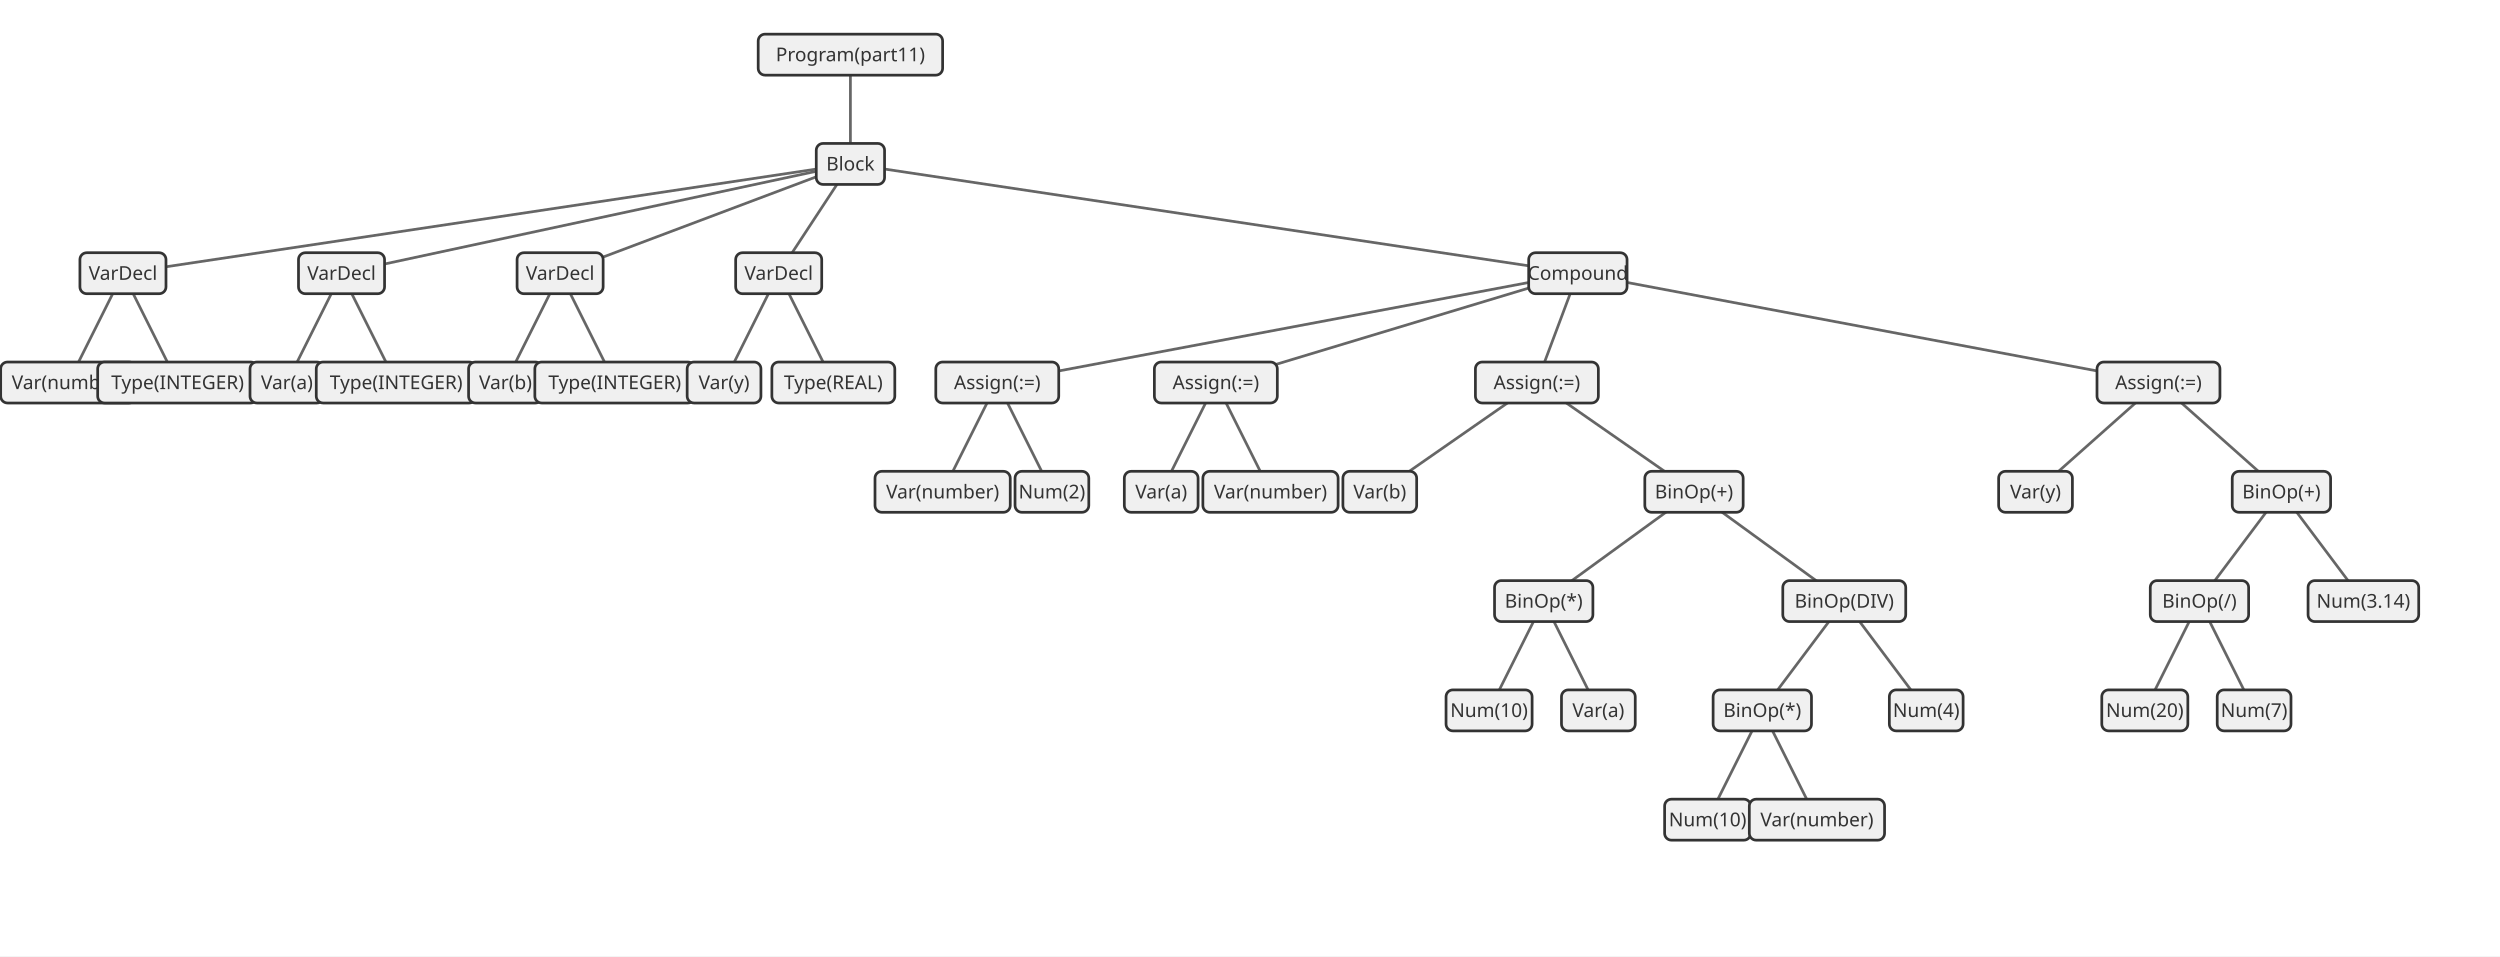
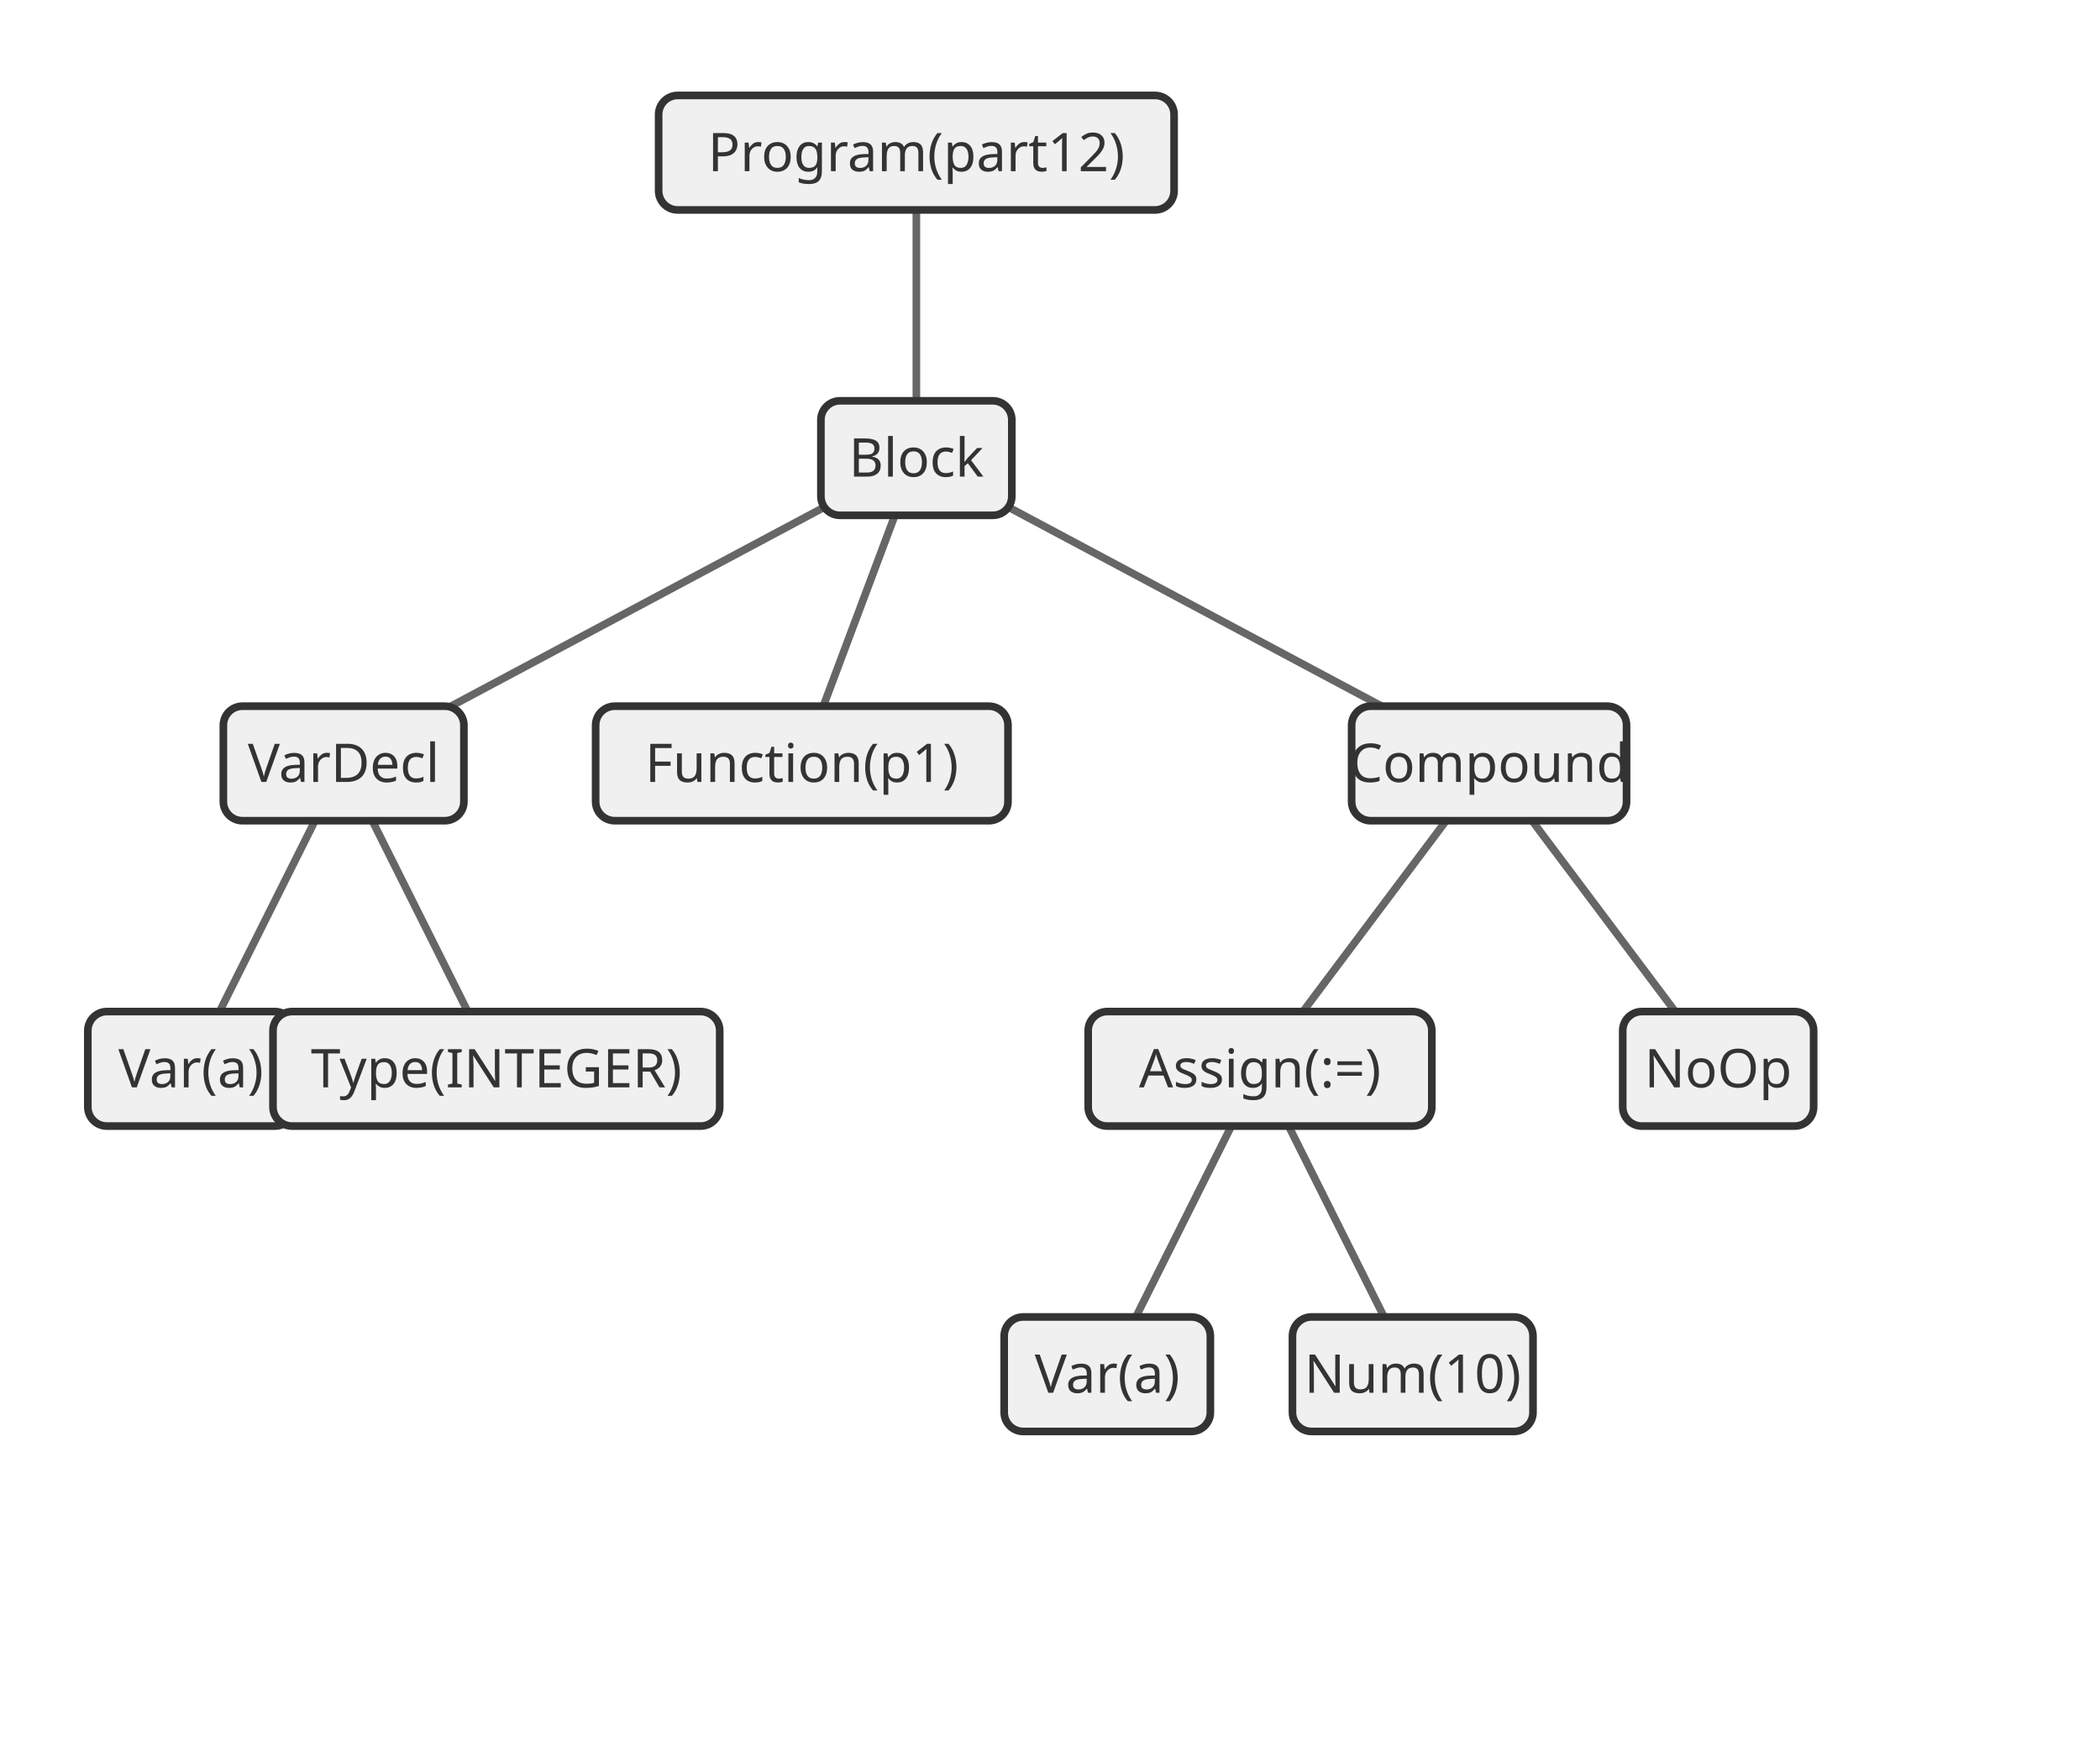
- <svg xmlns="http://www.w3.org/2000/svg" width="1830" height="700">
+ <svg xmlns="http://www.w3.org/2000/svg" width="550" height="460">
  <style>
            .node { fill: #f0f0f0; stroke: #333; stroke-width: 2; }
            .text { font-family: sans-serif; font-size: 14px; text-anchor: middle; dominant-baseline: middle; fill: #333; }
            .link { stroke: #666; stroke-width: 2; }
        </style>
-   <rect x="0" y="0" width="1830" height="700" fill="#ffffff" />
-   <line x1="622.5" y1="40" x2="622.5" y2="120" class="link" />
-   <line x1="622.5" y1="120" x2="90" y2="200" class="link" />
-   <line x1="622.5" y1="120" x2="250" y2="200" class="link" />
-   <line x1="622.5" y1="120" x2="410" y2="200" class="link" />
-   <line x1="622.5" y1="120" x2="570" y2="200" class="link" />
-   <line x1="622.5" y1="120" x2="1155" y2="200" class="link" />
+   <rect x="0" y="0" width="550" height="460" fill="#ffffff" />
+   <line x1="240" y1="40" x2="240" y2="120" class="link" />
+   <line x1="240" y1="120" x2="90" y2="200" class="link" />
+   <line x1="240" y1="120" x2="210" y2="200" class="link" />
+   <line x1="240" y1="120" x2="390" y2="200" class="link" />
  <line x1="90" y1="200" x2="50" y2="280" class="link" />
  <line x1="90" y1="200" x2="130" y2="280" class="link" />
-   <line x1="250" y1="200" x2="210" y2="280" class="link" />
-   <line x1="250" y1="200" x2="290" y2="280" class="link" />
-   <line x1="410" y1="200" x2="370" y2="280" class="link" />
-   <line x1="410" y1="200" x2="450" y2="280" class="link" />
-   <line x1="570" y1="200" x2="530" y2="280" class="link" />
-   <line x1="570" y1="200" x2="610" y2="280" class="link" />
-   <line x1="1155" y1="200" x2="730" y2="280" class="link" />
-   <line x1="1155" y1="200" x2="890" y2="280" class="link" />
-   <line x1="1155" y1="200" x2="1125" y2="280" class="link" />
-   <line x1="1155" y1="200" x2="1580" y2="280" class="link" />
-   <line x1="730" y1="280" x2="690" y2="360" class="link" />
-   <line x1="730" y1="280" x2="770" y2="360" class="link" />
-   <line x1="890" y1="280" x2="850" y2="360" class="link" />
-   <line x1="890" y1="280" x2="930" y2="360" class="link" />
-   <line x1="1125" y1="280" x2="1010" y2="360" class="link" />
-   <line x1="1125" y1="280" x2="1240" y2="360" class="link" />
-   <line x1="1240" y1="360" x2="1130" y2="440" class="link" />
-   <line x1="1240" y1="360" x2="1350" y2="440" class="link" />
-   <line x1="1130" y1="440" x2="1090" y2="520" class="link" />
-   <line x1="1130" y1="440" x2="1170" y2="520" class="link" />
-   <line x1="1350" y1="440" x2="1290" y2="520" class="link" />
-   <line x1="1350" y1="440" x2="1410" y2="520" class="link" />
-   <line x1="1290" y1="520" x2="1250" y2="600" class="link" />
-   <line x1="1290" y1="520" x2="1330" y2="600" class="link" />
-   <line x1="1580" y1="280" x2="1490" y2="360" class="link" />
-   <line x1="1580" y1="280" x2="1670" y2="360" class="link" />
-   <line x1="1670" y1="360" x2="1610" y2="440" class="link" />
-   <line x1="1670" y1="360" x2="1730" y2="440" class="link" />
-   <line x1="1610" y1="440" x2="1570" y2="520" class="link" />
-   <line x1="1610" y1="440" x2="1650" y2="520" class="link" />
-   <g transform="translate(622.5, 40)">
+   <line x1="390" y1="200" x2="330" y2="280" class="link" />
+   <line x1="390" y1="200" x2="450" y2="280" class="link" />
+   <line x1="330" y1="280" x2="290" y2="360" class="link" />
+   <line x1="330" y1="280" x2="370" y2="360" class="link" />
+   <g transform="translate(240, 40)">
    <rect x="-67.5" y="-15" width="135" height="30" rx="5" class="node" />
-     <text class="text">Program(part11)</text>
+     <text class="text">Program(part12)</text>
  </g>
-   <g transform="translate(622.5, 120)">
+   <g transform="translate(240, 120)">
    <rect x="-25" y="-15" width="50" height="30" rx="5" class="node" />
    <text class="text">Block</text>
  </g>
  <g transform="translate(90, 200)">
    <rect x="-31.5" y="-15" width="63" height="30" rx="5" class="node" />
    <text class="text">VarDecl</text>
  </g>
  <g transform="translate(50, 280)">
-     <rect x="-49.5" y="-15" width="99" height="30" rx="5" class="node" />
-     <text class="text">Var(number)</text>
+     <rect x="-27" y="-15" width="54" height="30" rx="5" class="node" />
+     <text class="text">Var(a)</text>
  </g>
  <g transform="translate(130, 280)">
    <rect x="-58.5" y="-15" width="117" height="30" rx="5" class="node" />
    <text class="text">Type(INTEGER)</text>
  </g>
-   <g transform="translate(250, 200)">
-     <rect x="-31.5" y="-15" width="63" height="30" rx="5" class="node" />
-     <text class="text">VarDecl</text>
+   <g transform="translate(210, 200)">
+     <rect x="-54" y="-15" width="108" height="30" rx="5" class="node" />
+     <text class="text">Function(p1)</text>
  </g>
-   <g transform="translate(210, 280)">
+   <g transform="translate(390, 200)">
+     <rect x="-36" y="-15" width="72" height="30" rx="5" class="node" />
+     <text class="text">Compound</text>
+   </g>
+   <g transform="translate(330, 280)">
+     <rect x="-45" y="-15" width="90" height="30" rx="5" class="node" />
+     <text class="text">Assign(:=)</text>
+   </g>
+   <g transform="translate(290, 360)">
    <rect x="-27" y="-15" width="54" height="30" rx="5" class="node" />
    <text class="text">Var(a)</text>
  </g>
-   <g transform="translate(290, 280)">
-     <rect x="-58.5" y="-15" width="117" height="30" rx="5" class="node" />
-     <text class="text">Type(INTEGER)</text>
-   </g>
-   <g transform="translate(410, 200)">
-     <rect x="-31.5" y="-15" width="63" height="30" rx="5" class="node" />
-     <text class="text">VarDecl</text>
-   </g>
-   <g transform="translate(370, 280)">
-     <rect x="-27" y="-15" width="54" height="30" rx="5" class="node" />
-     <text class="text">Var(b)</text>
-   </g>
-   <g transform="translate(450, 280)">
-     <rect x="-58.5" y="-15" width="117" height="30" rx="5" class="node" />
-     <text class="text">Type(INTEGER)</text>
-   </g>
-   <g transform="translate(570, 200)">
-     <rect x="-31.5" y="-15" width="63" height="30" rx="5" class="node" />
-     <text class="text">VarDecl</text>
-   </g>
-   <g transform="translate(530, 280)">
-     <rect x="-27" y="-15" width="54" height="30" rx="5" class="node" />
-     <text class="text">Var(y)</text>
-   </g>
-   <g transform="translate(610, 280)">
-     <rect x="-45" y="-15" width="90" height="30" rx="5" class="node" />
-     <text class="text">Type(REAL)</text>
-   </g>
-   <g transform="translate(1155, 200)">
-     <rect x="-36" y="-15" width="72" height="30" rx="5" class="node" />
-     <text class="text">Compound</text>
-   </g>
-   <g transform="translate(730, 280)">
-     <rect x="-45" y="-15" width="90" height="30" rx="5" class="node" />
-     <text class="text">Assign(:=)</text>
-   </g>
-   <g transform="translate(690, 360)">
-     <rect x="-49.5" y="-15" width="99" height="30" rx="5" class="node" />
-     <text class="text">Var(number)</text>
-   </g>
-   <g transform="translate(770, 360)">
-     <rect x="-27" y="-15" width="54" height="30" rx="5" class="node" />
-     <text class="text">Num(2)</text>
-   </g>
-   <g transform="translate(890, 280)">
-     <rect x="-45" y="-15" width="90" height="30" rx="5" class="node" />
-     <text class="text">Assign(:=)</text>
-   </g>
-   <g transform="translate(850, 360)">
-     <rect x="-27" y="-15" width="54" height="30" rx="5" class="node" />
-     <text class="text">Var(a)</text>
-   </g>
-   <g transform="translate(930, 360)">
-     <rect x="-49.5" y="-15" width="99" height="30" rx="5" class="node" />
-     <text class="text">Var(number)</text>
-   </g>
-   <g transform="translate(1125, 280)">
-     <rect x="-45" y="-15" width="90" height="30" rx="5" class="node" />
-     <text class="text">Assign(:=)</text>
-   </g>
-   <g transform="translate(1010, 360)">
-     <rect x="-27" y="-15" width="54" height="30" rx="5" class="node" />
-     <text class="text">Var(b)</text>
-   </g>
-   <g transform="translate(1240, 360)">
-     <rect x="-36" y="-15" width="72" height="30" rx="5" class="node" />
-     <text class="text">BinOp(+)</text>
-   </g>
-   <g transform="translate(1130, 440)">
-     <rect x="-36" y="-15" width="72" height="30" rx="5" class="node" />
-     <text class="text">BinOp(*)</text>
-   </g>
-   <g transform="translate(1090, 520)">
+   <g transform="translate(370, 360)">
    <rect x="-31.5" y="-15" width="63" height="30" rx="5" class="node" />
    <text class="text">Num(10)</text>
  </g>
-   <g transform="translate(1170, 520)">
-     <rect x="-27" y="-15" width="54" height="30" rx="5" class="node" />
-     <text class="text">Var(a)</text>
-   </g>
-   <g transform="translate(1350, 440)">
-     <rect x="-45" y="-15" width="90" height="30" rx="5" class="node" />
-     <text class="text">BinOp(DIV)</text>
-   </g>
-   <g transform="translate(1290, 520)">
-     <rect x="-36" y="-15" width="72" height="30" rx="5" class="node" />
-     <text class="text">BinOp(*)</text>
-   </g>
-   <g transform="translate(1250, 600)">
-     <rect x="-31.5" y="-15" width="63" height="30" rx="5" class="node" />
-     <text class="text">Num(10)</text>
-   </g>
-   <g transform="translate(1330, 600)">
-     <rect x="-49.5" y="-15" width="99" height="30" rx="5" class="node" />
-     <text class="text">Var(number)</text>
-   </g>
-   <g transform="translate(1410, 520)">
-     <rect x="-27" y="-15" width="54" height="30" rx="5" class="node" />
-     <text class="text">Num(4)</text>
-   </g>
-   <g transform="translate(1580, 280)">
-     <rect x="-45" y="-15" width="90" height="30" rx="5" class="node" />
-     <text class="text">Assign(:=)</text>
-   </g>
-   <g transform="translate(1490, 360)">
-     <rect x="-27" y="-15" width="54" height="30" rx="5" class="node" />
-     <text class="text">Var(y)</text>
-   </g>
-   <g transform="translate(1670, 360)">
-     <rect x="-36" y="-15" width="72" height="30" rx="5" class="node" />
-     <text class="text">BinOp(+)</text>
-   </g>
-   <g transform="translate(1610, 440)">
-     <rect x="-36" y="-15" width="72" height="30" rx="5" class="node" />
-     <text class="text">BinOp(/)</text>
-   </g>
-   <g transform="translate(1570, 520)">
-     <rect x="-31.5" y="-15" width="63" height="30" rx="5" class="node" />
-     <text class="text">Num(20)</text>
-   </g>
-   <g transform="translate(1650, 520)">
-     <rect x="-27" y="-15" width="54" height="30" rx="5" class="node" />
-     <text class="text">Num(7)</text>
-   </g>
-   <g transform="translate(1730, 440)">
-     <rect x="-40.5" y="-15" width="81" height="30" rx="5" class="node" />
-     <text class="text">Num(3.14)</text>
+   <g transform="translate(450, 280)">
+     <rect x="-25" y="-15" width="50" height="30" rx="5" class="node" />
+     <text class="text">NoOp</text>
  </g>
</svg>
